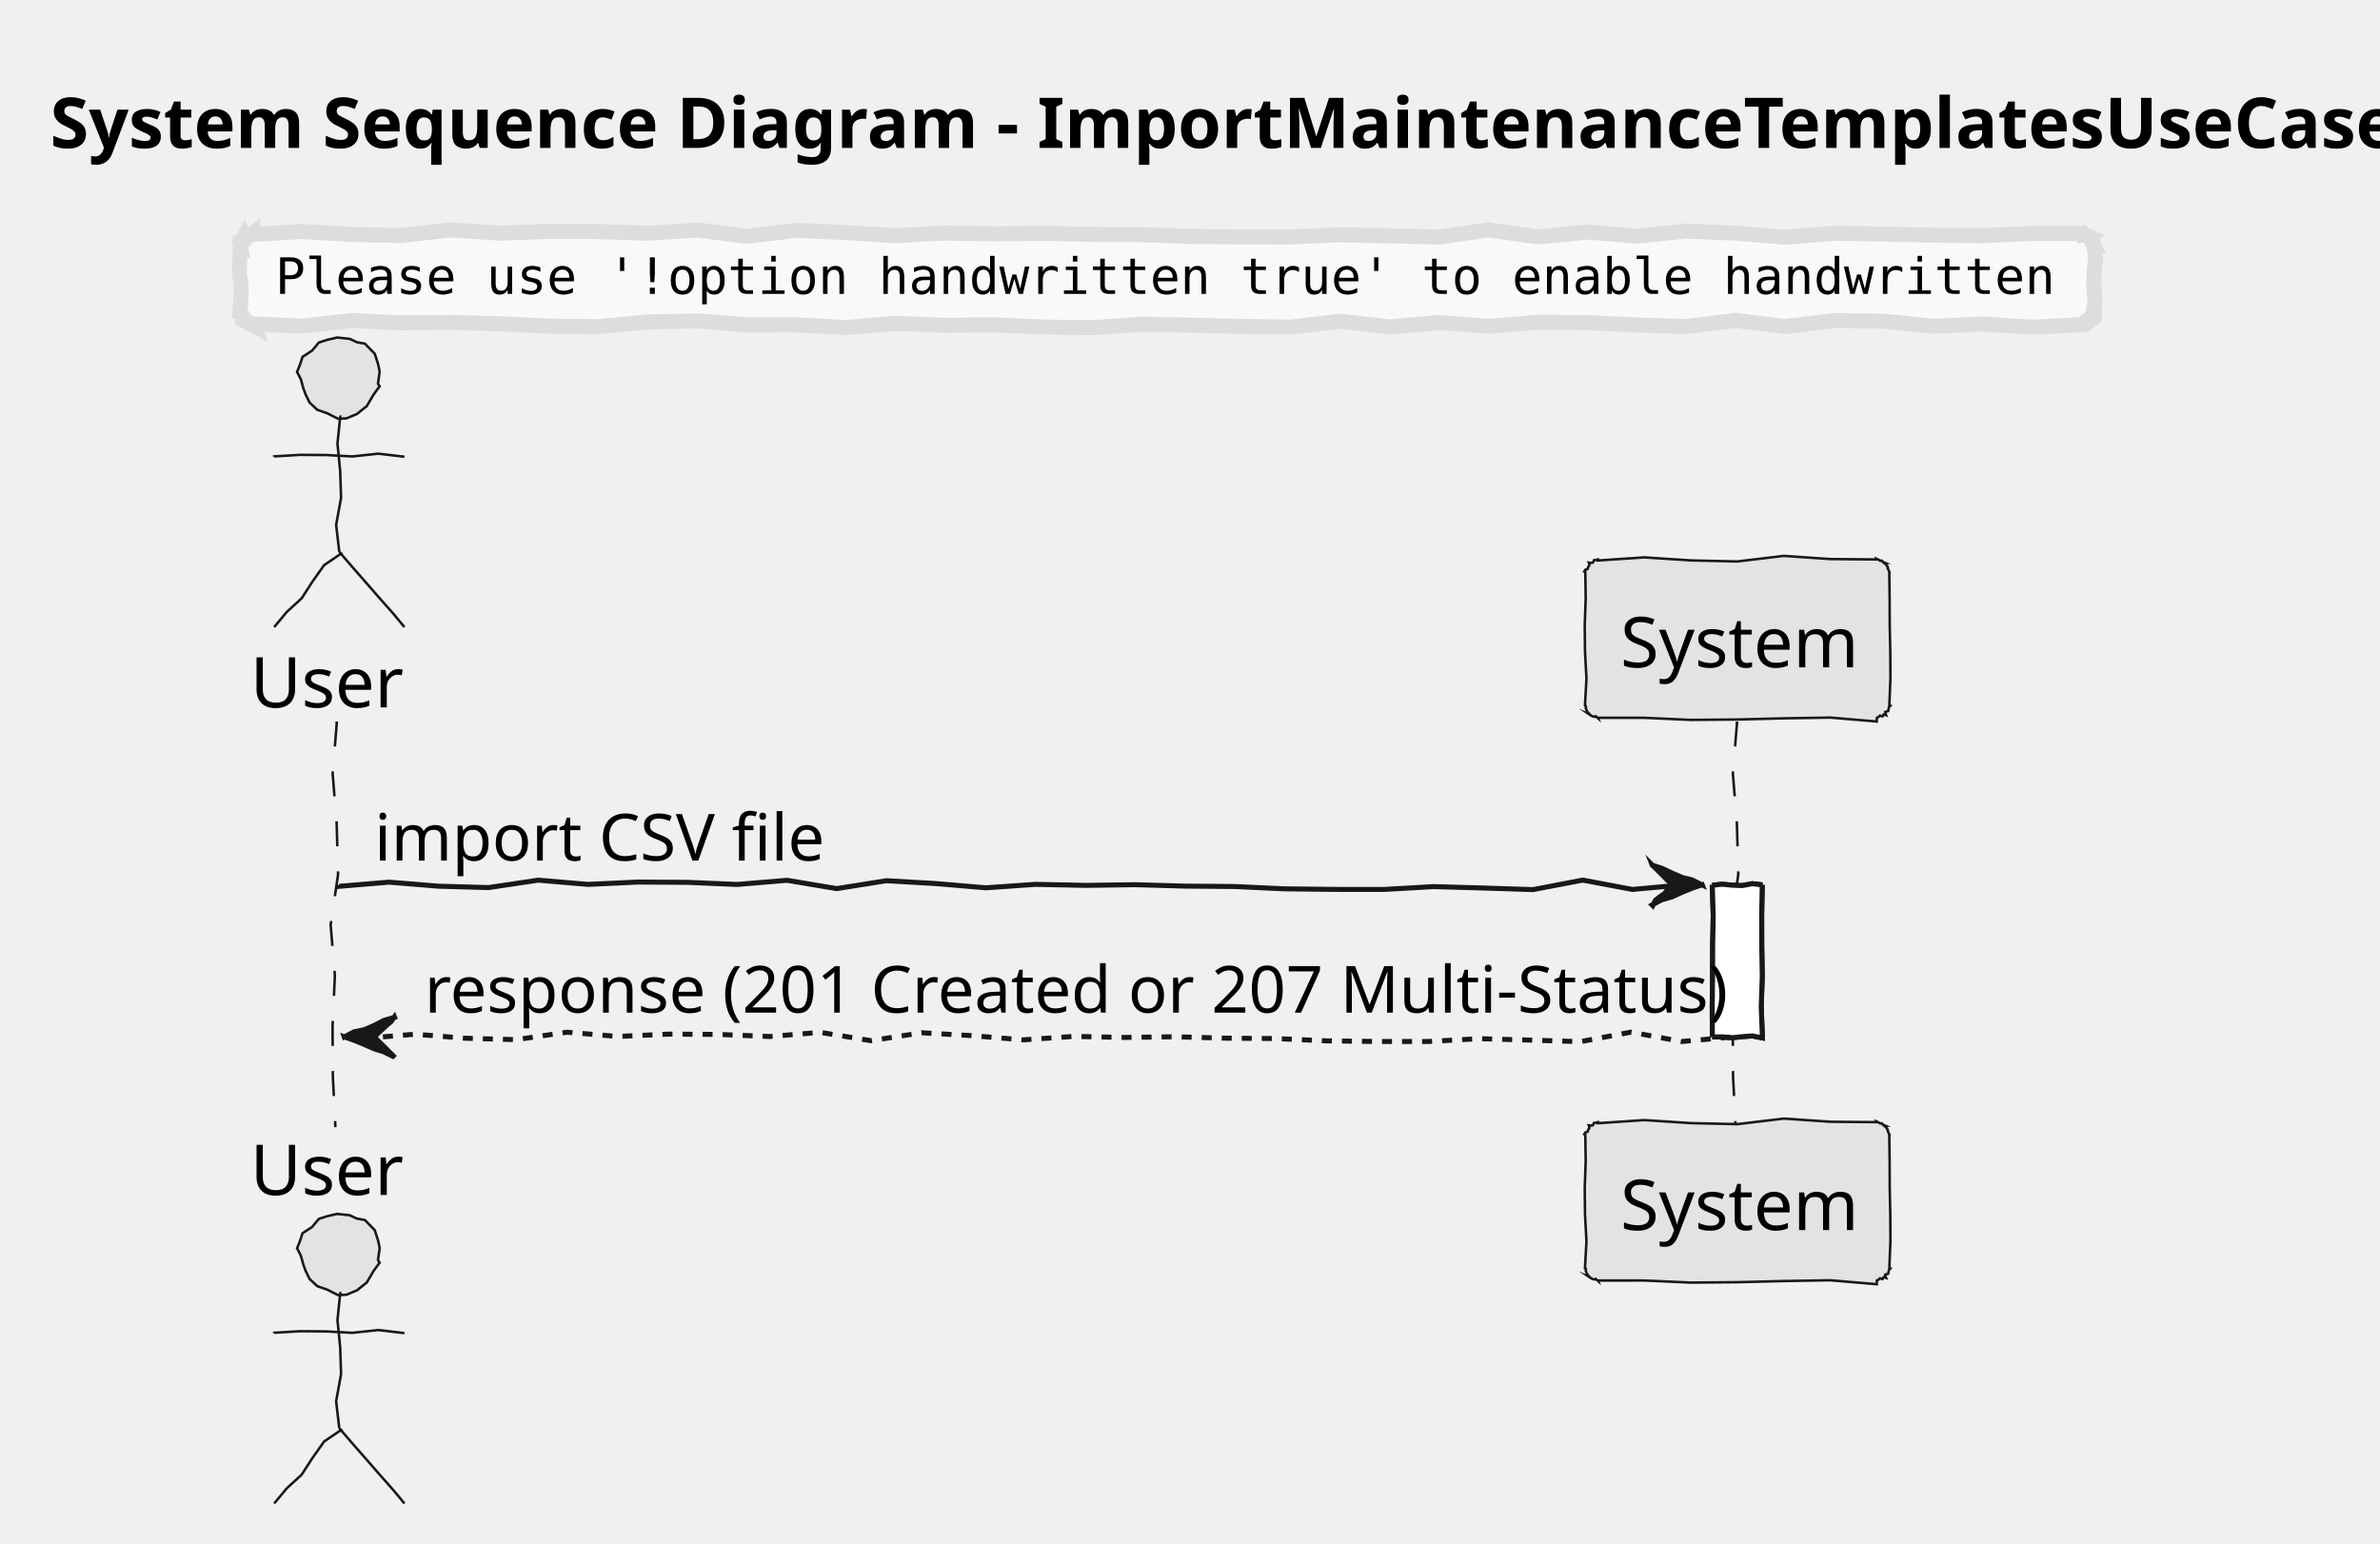
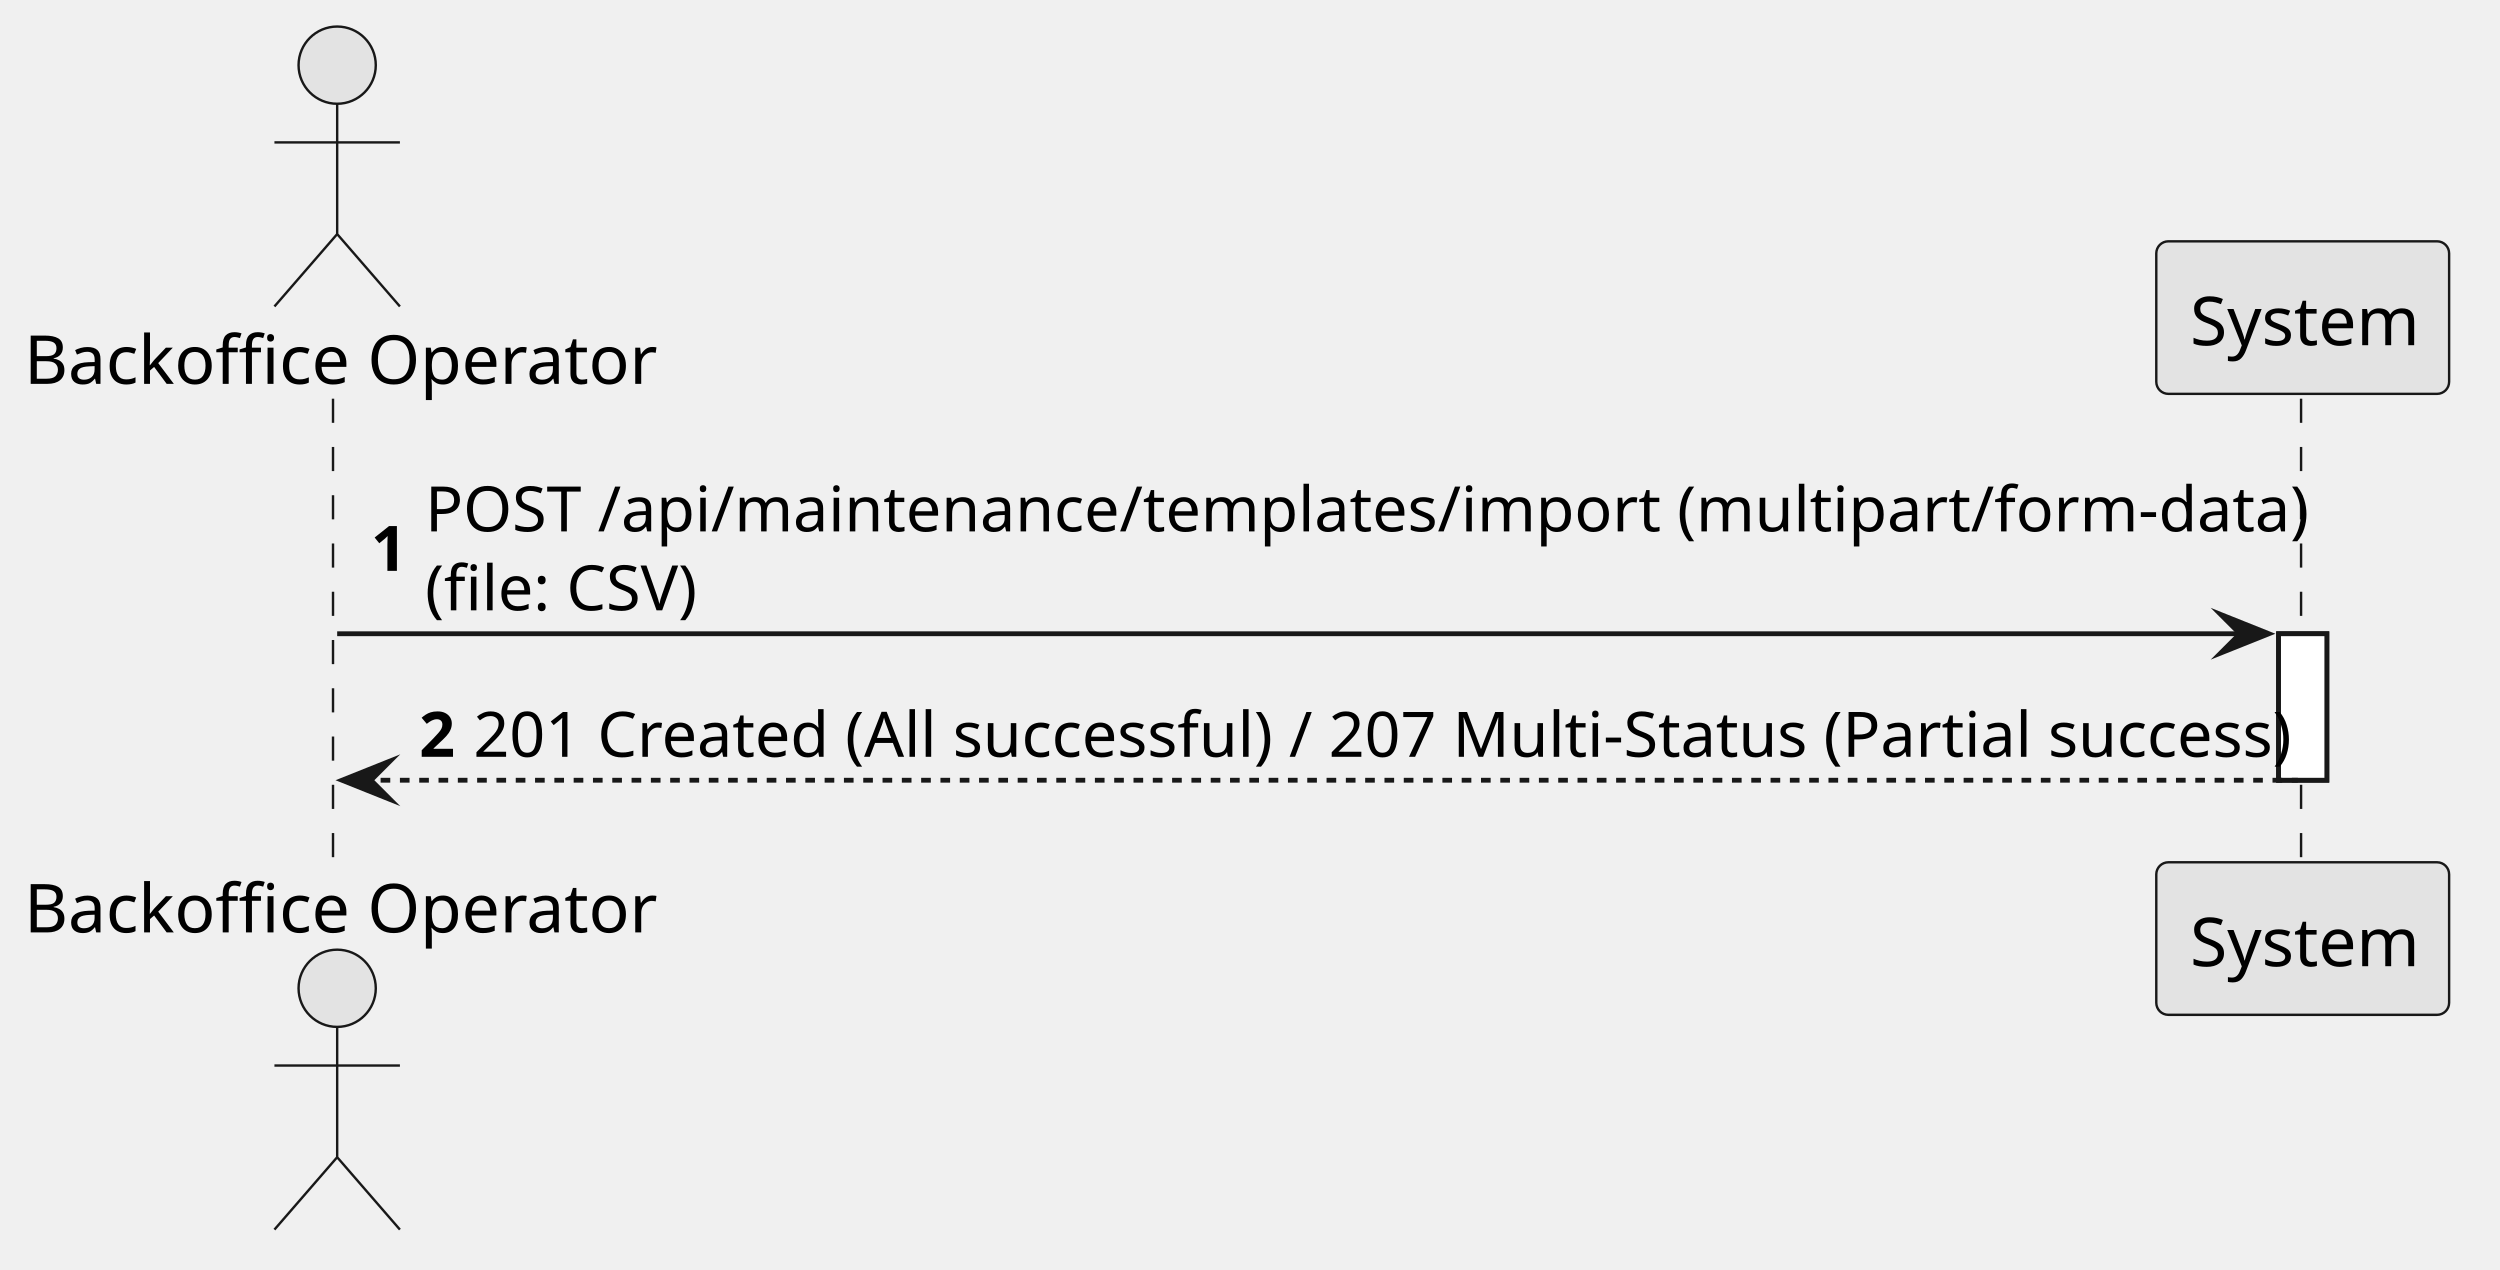
- <svg xmlns="http://www.w3.org/2000/svg" contentStyleType="text/css" data-diagram-type="SEQUENCE" height="308px" preserveAspectRatio="none" style="width:475px;height:308px;background:#FFFFFF;" version="1.1" viewBox="0 0 475 308" width="475px" zoomAndPan="magnify">
+ <svg xmlns="http://www.w3.org/2000/svg" contentStyleType="text/css" data-diagram-type="SEQUENCE" height="263px" preserveAspectRatio="none" style="width:518px;height:263px;background:#FFFFFF;" version="1.1" viewBox="0 0 518 263" width="518px" zoomAndPan="magnify">
  <defs />
  <g>
-     <g class="title" data-source-line="7">
-       <text fill="#000000" font-family="FG Virgil" font-size="14" font-weight="700" lengthAdjust="spacing" textLength="448.937" x="10" y="29.533">System Sequence Diagram - ImportMaintenanceTemplatesUseCase</text>
+     <g>
+       <rect fill="#FFFFFF" height="30.352" style="stroke:#181818;stroke-width:1;" width="10" x="472.12" y="131.312" />
    </g>
-     <polygon fill="#F9F9F9" points="50.439,46.609,50.439,46.82,60.305,46.195,70.172,46.803,80.038,47.009,89.905,45.896,99.771,46.532,109.638,46.183,119.504,46.226,129.371,46.541,139.237,45.918,149.103,47.163,158.97,45.979,168.836,46.412,178.703,47.041,188.569,46.524,198.436,46.678,208.302,46.577,218.169,46.788,228.035,46.849,237.901,47.195,247.768,47.28,257.634,47.289,267.501,46.864,277.367,47.073,287.234,47.312,297.1,45.888,306.967,47.288,316.833,46.313,326.7,47.143,336.566,46.114,346.432,46.541,356.299,47.351,366.165,46.561,376.032,46.715,385.898,46.948,395.765,47.026,405.631,46.605,415.498,46.609,415.534,46.698,415.778,46.58,416.241,46.99,416.628,47.218,416.969,47.332,417.265,47.342,417.454,47.42,417.263,47.633,417.357,47.965,417.513,48.323,417.833,48.748,417.998,49.109,417.932,49.109,418.225,51.721,417.939,54.332,417.883,56.943,418.074,59.555,417.998,62.166,417.792,62.081,417.691,62.453,417.904,62.956,417.692,63.282,417.638,63.674,417.265,63.934,417.224,63.835,416.952,64.178,416.634,64.409,416.144,64.228,415.839,64.49,415.498,64.666,415.498,64.792,405.631,65.318,395.765,64.662,385.898,65.129,376.032,64.112,366.165,63.989,356.299,65.17,346.432,63.949,336.566,65.175,326.7,64.873,316.833,64.398,306.967,64.312,297.1,65.125,287.234,64.367,277.367,65.258,267.501,64.113,257.634,65.283,247.768,65.15,237.901,64.911,228.035,64.713,218.169,65.393,208.302,65.28,198.436,64.835,188.569,64.934,178.703,64.536,168.836,65.382,158.97,64.821,149.103,64.839,139.237,64.058,129.371,64.261,119.504,65.197,109.638,65.096,99.771,64.623,89.905,64.344,80.038,64.447,70.172,63.98,60.305,65.081,50.439,64.666,50.533,64.894,50.153,64.682,49.821,64.587,49.361,64.185,49.036,64.107,48.671,63.934,48.552,63.884,48.612,63.617,48.454,63.258,48.402,62.944,48.015,62.49,47.939,62.166,47.894,62.166,48.087,59.555,48.128,56.943,47.768,54.332,47.874,51.721,47.939,49.109,47.985,49.128,47.897,48.678,48.341,48.447,48.458,48.082,48.494,47.682,48.671,47.342,48.689,47.385,49.118,47.42,49.338,46.952,49.772,46.999,50.122,46.844,50.439,46.609" style="stroke:#DDDDDD;stroke-width:3;stroke-linejoin:miter;stroke-miterlimit:10;" />
-     <text fill="#000000" font-family="monospace" font-size="10" lengthAdjust="spacing" textLength="354.058" x="54.939" y="58.666">Please use '!option handwritten true' to enable handwritten</text>
-     <g>
-       <polygon fill="#FFFFFF" points="341.733,176.627,341.733,176.697,343.733,176.489,345.733,176.691,347.733,176.76,349.733,176.389,351.733,176.627,351.707,176.627,351.591,182.697,351.606,188.768,351.711,194.838,351.503,200.908,351.733,206.978,351.733,207.163,349.733,206.768,347.733,206.913,345.733,207.123,343.733,206.95,341.733,206.978,341.756,206.978,341.723,200.908,341.793,194.838,341.813,188.768,341.929,182.697,341.733,176.627" style="stroke:#181818;stroke-width:1;stroke-linejoin:miter;stroke-miterlimit:10;" />
-     </g>
-     <g class="participant-lifeline" data-entity-uid="part1" data-qualified-name="user" data-source-line="9" id="part1-lifeline">
+     <g class="participant-lifeline" data-entity-uid="part1" data-qualified-name="Actor" data-source-line="6" id="part1-lifeline">
      <g>
-         <polygon fill="#000000" fill-opacity="0" points="63.718,144.275,63.718,144.345,65.318,144.137,66.918,144.34,68.518,144.409,70.118,144.038,71.718,144.275,71.641,144.275,71.292,154.363,71.335,164.451,71.65,174.539,71.027,184.627,72.272,194.715,71.088,204.803,71.52,214.891,71.718,224.978,71.718,225.123,70.118,224.95,68.518,225.001,66.918,224.968,65.318,225.038,63.718,224.978,63.957,224.978,64.304,214.891,64.389,204.803,64.397,194.715,63.973,184.627,64.182,174.539,64.421,164.451,62.997,154.363,63.718,144.275" />
-         <path d="M66.939,144.275 L67.219,144.275 L66.386,154.363 L67.197,164.451 L67.472,174.539 L65.988,184.627 L66.835,194.715 L66.37,204.803 L66.428,214.891 L66.939,224.978" fill="none" style="stroke:#181818;stroke-width:0.5;stroke-dasharray:5,5;" />
+         <rect fill="#000000" fill-opacity="0" height="97.055" width="8" x="65.862" y="82.609" />
+         <line style="stroke:#181818;stroke-width:0.5;stroke-dasharray:5,5;" x1="69" x2="69" y1="82.609" y2="179.664" />
      </g>
    </g>
-     <g class="participant-lifeline" data-entity-uid="part2" data-qualified-name="sys" data-source-line="10" id="part2-lifeline">
+     <g class="participant-lifeline" data-entity-uid="part2" data-qualified-name="Sys" data-source-line="7" id="part2-lifeline">
      <g>
-         <polygon fill="#000000" fill-opacity="0" points="342.733,144.275,342.733,144.345,344.333,144.137,345.933,144.34,347.533,144.409,349.133,144.038,350.733,144.275,350.656,144.275,350.307,154.363,350.35,164.451,350.665,174.539,350.042,184.627,351.287,194.715,350.103,204.803,350.536,214.891,350.733,224.978,350.733,225.123,349.133,224.95,347.533,225.001,345.933,224.968,344.333,225.038,342.733,224.978,342.973,224.978,343.319,214.891,343.404,204.803,343.413,194.715,342.988,184.627,343.197,174.539,343.436,164.451,342.012,154.363,342.733,144.275" />
-         <path d="M346.396,144.275 L346.676,144.275 L345.843,154.363 L346.653,164.451 L346.928,174.539 L345.444,184.627 L346.292,194.715 L345.827,204.803 L345.884,214.891 L346.396,224.978" fill="none" style="stroke:#181818;stroke-width:0.5;stroke-dasharray:5,5;" />
+         <rect fill="#000000" fill-opacity="0" height="97.055" width="8" x="473.12" y="82.609" />
+         <line style="stroke:#181818;stroke-width:0.5;stroke-dasharray:5,5;" x1="476.782" x2="476.782" y1="82.609" y2="179.664" />
      </g>
    </g>
-     <g class="participant participant-head" data-entity-uid="part1" data-qualified-name="user" data-source-line="9" id="part1-head">
-       <text fill="#000000" font-family="FG Virgil" font-size="14" lengthAdjust="spacing" textLength="29.559" x="49.939" y="141.199">User</text>
-       <polygon fill="#E3E3E3" points="75.763,77.112,74.59,78.714,73.203,81.061,71.219,82.643,69.135,83.507,67.472,83.583,65.336,82.501,63.321,81.794,61.791,80.36,60.988,78.717,60.512,77.409,60.046,75.701,59.289,74.231,59.871,72.796,60.38,71.224,62.292,69.98,63.638,68.367,65.302,67.831,67.282,67.37,69.82,67.644,71.211,68.299,72.827,68.597,74.793,70.61,75.478,72.736,75.775,74.187,75.438,76.577" style="stroke:#181818;stroke-width:0.5;stroke-linejoin:miter;stroke-miterlimit:10;" />
-       <path d="M67.718,83.166 L67.905,83.166 L67.35,88.566 L67.89,93.966 L68.073,99.366 L67.084,104.766 L67.718,110.166 M54.718,91.166 L54.718,91.097 L59.918,90.787 L65.118,90.825 L70.318,91.105 L75.518,90.552 L80.718,91.166 M67.718,110.166 L68.09,110.488 L64.695,112.799 L62.385,116.051 L60.208,119.418 L57.261,122.116 L54.718,125.166 M67.718,110.166 L67.764,110.206 L70.297,113.147 L73.038,116.27 L75.679,119.305 L78.512,122.507 L80.718,125.166" fill="none" style="stroke:#181818;stroke-width:0.5;" />
+     <g class="participant participant-head" data-entity-uid="part1" data-qualified-name="Actor" data-source-line="6" id="part1-head">
+       <text fill="#000000" font-family="sans-serif" font-size="14" lengthAdjust="spacing" textLength="123.724" x="5" y="79.533">Backoffice Operator</text>
+       <ellipse cx="69.862" cy="13.5" fill="#E3E3E3" rx="8" ry="8" style="stroke:#181818;stroke-width:0.5;" />
+       <path d="M69.862,21.5 L69.862,48.5 M56.862,29.5 L82.862,29.5 M69.862,48.5 L56.862,63.5 M69.862,48.5 L82.862,63.5" fill="none" style="stroke:#181818;stroke-width:0.5;" />
    </g>
-     <g class="participant participant-tail" data-entity-uid="part1" data-qualified-name="user" data-source-line="9" id="part1-tail">
-       <text fill="#000000" font-family="FG Virgil" font-size="14" lengthAdjust="spacing" textLength="29.559" x="49.939" y="238.512">User</text>
-       <polygon fill="#E3E3E3" points="75.763,252.034,74.59,253.636,73.203,255.983,71.219,257.565,69.135,258.429,67.472,258.505,65.336,257.423,63.321,256.716,61.791,255.281,60.988,253.639,60.512,252.331,60.046,250.623,59.289,249.153,59.871,247.718,60.38,246.145,62.292,244.902,63.638,243.289,65.302,242.753,67.282,242.292,69.82,242.566,71.211,243.221,72.827,243.519,74.793,245.532,75.478,247.658,75.775,249.108,75.438,251.499" style="stroke:#181818;stroke-width:0.5;stroke-linejoin:miter;stroke-miterlimit:10;" />
-       <path d="M67.718,258.088 L67.905,258.088 L67.35,263.488 L67.89,268.888 L68.073,274.288 L67.084,279.688 L67.718,285.088 M54.718,266.088 L54.718,266.019 L59.918,265.709 L65.118,265.747 L70.318,266.027 L75.518,265.473 L80.718,266.088 M67.718,285.088 L68.09,285.41 L64.695,287.721 L62.385,290.973 L60.208,294.339 L57.261,297.038 L54.718,300.088 M67.718,285.088 L67.764,285.128 L70.297,288.069 L73.038,291.192 L75.679,294.227 L78.512,297.429 L80.718,300.088" fill="none" style="stroke:#181818;stroke-width:0.5;" />
+     <g class="participant participant-tail" data-entity-uid="part1" data-qualified-name="Actor" data-source-line="6" id="part1-tail">
+       <text fill="#000000" font-family="sans-serif" font-size="14" lengthAdjust="spacing" textLength="123.724" x="5" y="193.197">Backoffice Operator</text>
+       <ellipse cx="69.862" cy="204.773" fill="#E3E3E3" rx="8" ry="8" style="stroke:#181818;stroke-width:0.5;" />
+       <path d="M69.862,212.773 L69.862,239.773 M56.862,220.773 L82.862,220.773 M69.862,239.773 L56.862,254.773 M69.862,239.773 L82.862,254.773" fill="none" style="stroke:#181818;stroke-width:0.5;" />
    </g>
-     <g class="participant participant-head" data-entity-uid="part2" data-qualified-name="sys" data-source-line="10" id="part2-head">
-       <polygon fill="#E3E3E3" points="318.896,111.666,318.896,111.876,328.175,111.252,337.454,111.859,346.733,112.066,356.013,110.953,365.292,111.588,374.571,111.666,374.517,111.535,374.876,111.694,375.27,111.938,375.544,111.892,376.056,112.422,376.339,112.398,376.145,112.318,376.425,112.727,376.765,113.16,376.752,113.448,376.946,113.821,377.071,114.166,377.061,114.166,377.131,119.488,377.151,124.81,377.267,130.132,377.295,135.453,377.071,140.775,377.281,140.862,377.003,141.161,376.921,141.542,376.848,141.926,376.263,142.098,376.339,142.543,376.426,142.752,375.948,142.598,375.7,143,375.215,142.83,374.916,143.108,374.571,143.275,374.571,144.017,365.292,143.227,356.013,143.381,346.733,143.614,337.454,143.692,328.175,143.272,318.896,143.275,318.932,143.364,318.469,142.953,318.225,143.07,317.905,143.005,317.538,142.827,317.128,142.543,317.317,142.621,316.832,142.128,316.634,141.753,316.497,141.403,316.524,141.121,316.396,140.775,316.33,140.775,316.623,135.453,316.337,130.132,316.281,124.81,316.472,119.488,316.396,114.166,316.19,114.081,316.382,113.746,316.888,113.542,316.969,113.161,317.207,112.846,317.128,112.398,317.087,112.299,317.522,112.35,317.91,112.287,318.128,111.813,318.53,111.783,318.896,111.666" style="stroke:#181818;stroke-width:0.5;stroke-linejoin:miter;stroke-miterlimit:10;" />
-       <text fill="#000000" font-family="FG Virgil" font-size="14" lengthAdjust="spacing" textLength="46.676" x="323.396" y="133.199">System</text>
+     <g class="participant participant-head" data-entity-uid="part2" data-qualified-name="Sys" data-source-line="7" id="part2-head">
+       <rect fill="#E3E3E3" height="31.609" rx="2.5" ry="2.5" style="stroke:#181818;stroke-width:0.5;" width="60.676" x="446.782" y="50" />
+       <text fill="#000000" font-family="sans-serif" font-size="14" lengthAdjust="spacing" textLength="46.676" x="453.782" y="71.533">System</text>
    </g>
-     <g class="participant participant-tail" data-entity-uid="part2" data-qualified-name="sys" data-source-line="10" id="part2-tail">
-       <polygon fill="#E3E3E3" points="318.896,223.978,318.896,224.189,328.175,223.564,337.454,224.172,346.733,224.378,356.013,223.265,365.292,223.901,374.571,223.978,374.517,223.847,374.876,224.007,375.27,224.25,375.544,224.205,376.056,224.735,376.339,224.711,376.145,224.63,376.425,225.039,376.765,225.473,376.752,225.761,376.946,226.134,377.071,226.478,377.061,226.478,377.131,231.8,377.151,237.122,377.267,242.444,377.295,247.766,377.071,253.088,377.281,253.174,377.003,253.474,376.921,253.854,376.848,254.238,376.263,254.41,376.339,254.856,376.426,255.065,375.948,254.911,375.7,255.313,375.215,255.143,374.916,255.42,374.571,255.588,374.571,256.329,365.292,255.539,356.013,255.693,346.733,255.927,337.454,256.004,328.175,255.584,318.896,255.588,318.932,255.676,318.469,255.265,318.225,255.383,317.905,255.317,317.538,255.139,317.128,254.856,317.317,254.934,316.832,254.44,316.634,254.065,316.497,253.716,316.524,253.434,316.396,253.088,316.33,253.088,316.623,247.766,316.337,242.444,316.281,237.122,316.472,231.8,316.396,226.478,316.19,226.393,316.382,226.059,316.888,225.854,316.969,225.473,317.207,225.158,317.128,224.711,317.087,224.612,317.522,224.663,317.91,224.6,318.128,224.126,318.53,224.095,318.896,223.978" style="stroke:#181818;stroke-width:0.5;stroke-linejoin:miter;stroke-miterlimit:10;" />
-       <text fill="#000000" font-family="FG Virgil" font-size="14" lengthAdjust="spacing" textLength="46.676" x="323.396" y="245.512">System</text>
+     <g class="participant participant-tail" data-entity-uid="part2" data-qualified-name="Sys" data-source-line="7" id="part2-tail">
+       <rect fill="#E3E3E3" height="31.609" rx="2.5" ry="2.5" style="stroke:#181818;stroke-width:0.5;" width="60.676" x="446.782" y="178.664" />
+       <text fill="#000000" font-family="sans-serif" font-size="14" lengthAdjust="spacing" textLength="46.676" x="453.782" y="200.197">System</text>
    </g>
    <g>
-       <polygon fill="#FFFFFF" points="341.733,176.627,341.733,176.697,343.733,176.489,345.733,176.691,347.733,176.76,349.733,176.389,351.733,176.627,351.707,176.627,351.591,182.697,351.606,188.768,351.711,194.838,351.503,200.908,351.733,206.978,351.733,207.163,349.733,206.768,347.733,206.913,345.733,207.123,343.733,206.95,341.733,206.978,341.756,206.978,341.723,200.908,341.793,194.838,341.813,188.768,341.929,182.697,341.733,176.627" style="stroke:#181818;stroke-width:1;stroke-linejoin:miter;stroke-miterlimit:10;" />
+       <rect fill="#FFFFFF" height="30.352" style="stroke:#181818;stroke-width:1;" width="10" x="472.12" y="131.312" />
    </g>
-     <g class="message" data-entity-1="part1" data-entity-2="part2" data-source-line="12" id="msg1">
-       <polygon fill="#181818" points="329.733,172.627,329.759,172.692,331.682,173.299,333.757,174.287,335.783,175.151,337.645,175.606,339.733,176.627,339.724,176.603,337.681,177.295,335.686,178.108,333.725,179.006,331.648,179.613,329.733,180.627,329.864,180.757,330.385,179.678,331.287,178.98,332.235,178.329,332.913,177.407,333.733,176.627,333.75,176.643,332.926,175.819,332.175,175.069,331.39,174.283,330.671,173.565,329.733,172.627" style="stroke:#181818;stroke-width:1;stroke-linejoin:miter;stroke-miterlimit:10;" />
-       <path d="M67.718,176.627 L67.718,176.907 L77.645,176.075 L87.571,176.885 L97.498,177.16 L107.424,175.676 L117.351,176.523 L127.277,176.058 L137.204,176.116 L147.13,176.536 L157.057,175.705 L166.983,177.365 L176.91,175.787 L186.836,176.363 L196.763,177.203 L206.689,176.513 L216.616,176.718 L226.542,176.584 L236.469,176.865 L246.395,176.946 L256.322,177.408 L266.248,177.522 L276.175,177.533 L286.101,176.966 L296.027,177.245 L305.954,177.563 L315.88,175.665 L325.807,177.532 L335.733,176.627" fill="none" style="stroke:#181818;stroke-width:1;" />
-       <text fill="#000000" font-family="FG Virgil" font-size="13" lengthAdjust="spacing" textLength="86.69" x="74.718" y="171.77">import CSV file</text>
+     <g class="message" data-entity-1="part1" data-entity-2="part2" data-source-line="9" id="msg1">
+       <polygon fill="#181818" points="460.12,127.312,470.12,131.312,460.12,135.312,464.12,131.312" style="stroke:#181818;stroke-width:1;stroke-linejoin:miter;stroke-miterlimit:10;" />
+       <line style="stroke:#181818;stroke-width:1;" x1="69.862" x2="466.12" y1="131.312" y2="131.312" />
+       <text fill="#000000" font-family="sans-serif" font-size="13" font-weight="700" lengthAdjust="spacing" textLength="7.23" x="76.862" y="118.28">1</text>
+       <text fill="#000000" font-family="sans-serif" font-size="13" lengthAdjust="spacing" textLength="359.081" x="88.092" y="110.105">POST /api/maintenance/templates/import (multipart/form-data)</text>
+       <text fill="#000000" font-family="sans-serif" font-size="13" lengthAdjust="spacing" textLength="59.23" x="88.092" y="126.456">(file: CSV)</text>
    </g>
-     <g class="message" data-entity-1="part2" data-entity-2="part1" data-source-line="14" id="msg2">
-       <polygon fill="#181818" points="78.718,202.978,78.744,203.044,76.667,203.65,74.742,204.638,72.768,205.502,70.63,205.958,68.718,206.978,68.709,206.954,70.665,207.647,72.671,208.46,74.71,209.357,76.633,209.964,78.718,210.978,78.849,211.109,77.77,210.03,77.072,209.332,76.42,208.68,75.498,207.758,74.718,206.978,74.734,206.995,75.511,206.171,76.36,205.421,77.175,204.635,78.056,203.917,78.718,202.978" style="stroke:#181818;stroke-width:1;stroke-linejoin:miter;stroke-miterlimit:10;" />
-       <path d="M72.718,206.978 L72.718,207.259 L82.83,206.426 L92.942,207.236 L103.053,207.511 L113.165,206.027 L123.277,206.875 L133.388,206.41 L143.5,206.467 L153.612,206.888 L163.723,206.057 L173.835,207.717 L183.947,206.138 L194.058,206.715 L204.17,207.554 L214.282,206.864 L224.393,207.07 L234.505,206.936 L244.617,207.217 L254.728,207.297 L264.84,207.759 L274.952,207.873 L285.063,207.884 L295.175,207.318 L305.287,207.597 L315.398,207.915 L325.51,206.017 L335.622,207.883 L345.733,206.978" fill="none" style="stroke:#181818;stroke-width:1;stroke-dasharray:2,2;" />
-       <text fill="#000000" font-family="FG Virgil" font-size="13" lengthAdjust="spacing" textLength="250.015" x="84.718" y="202.122">response (201 Created or 207 Multi-Status)</text>
+     <g class="message" data-entity-1="part2" data-entity-2="part1" data-source-line="11" id="msg2">
+       <polygon fill="#181818" points="80.862,157.664,70.862,161.664,80.862,165.664,76.862,161.664" style="stroke:#181818;stroke-width:1;stroke-linejoin:miter;stroke-miterlimit:10;" />
+       <line style="stroke:#181818;stroke-width:1;stroke-dasharray:2,2;" x1="74.862" x2="476.12" y1="161.664" y2="161.664" />
+       <text fill="#000000" font-family="sans-serif" font-size="13" font-weight="700" lengthAdjust="spacing" textLength="7.23" x="86.862" y="156.808">2</text>
+       <text fill="#000000" font-family="sans-serif" font-size="13" lengthAdjust="spacing" textLength="367.028" x="98.092" y="156.808">201 Created (All successful) / 207 Multi-Status (Partial success)</text>
    </g>
  </g>
</svg>
